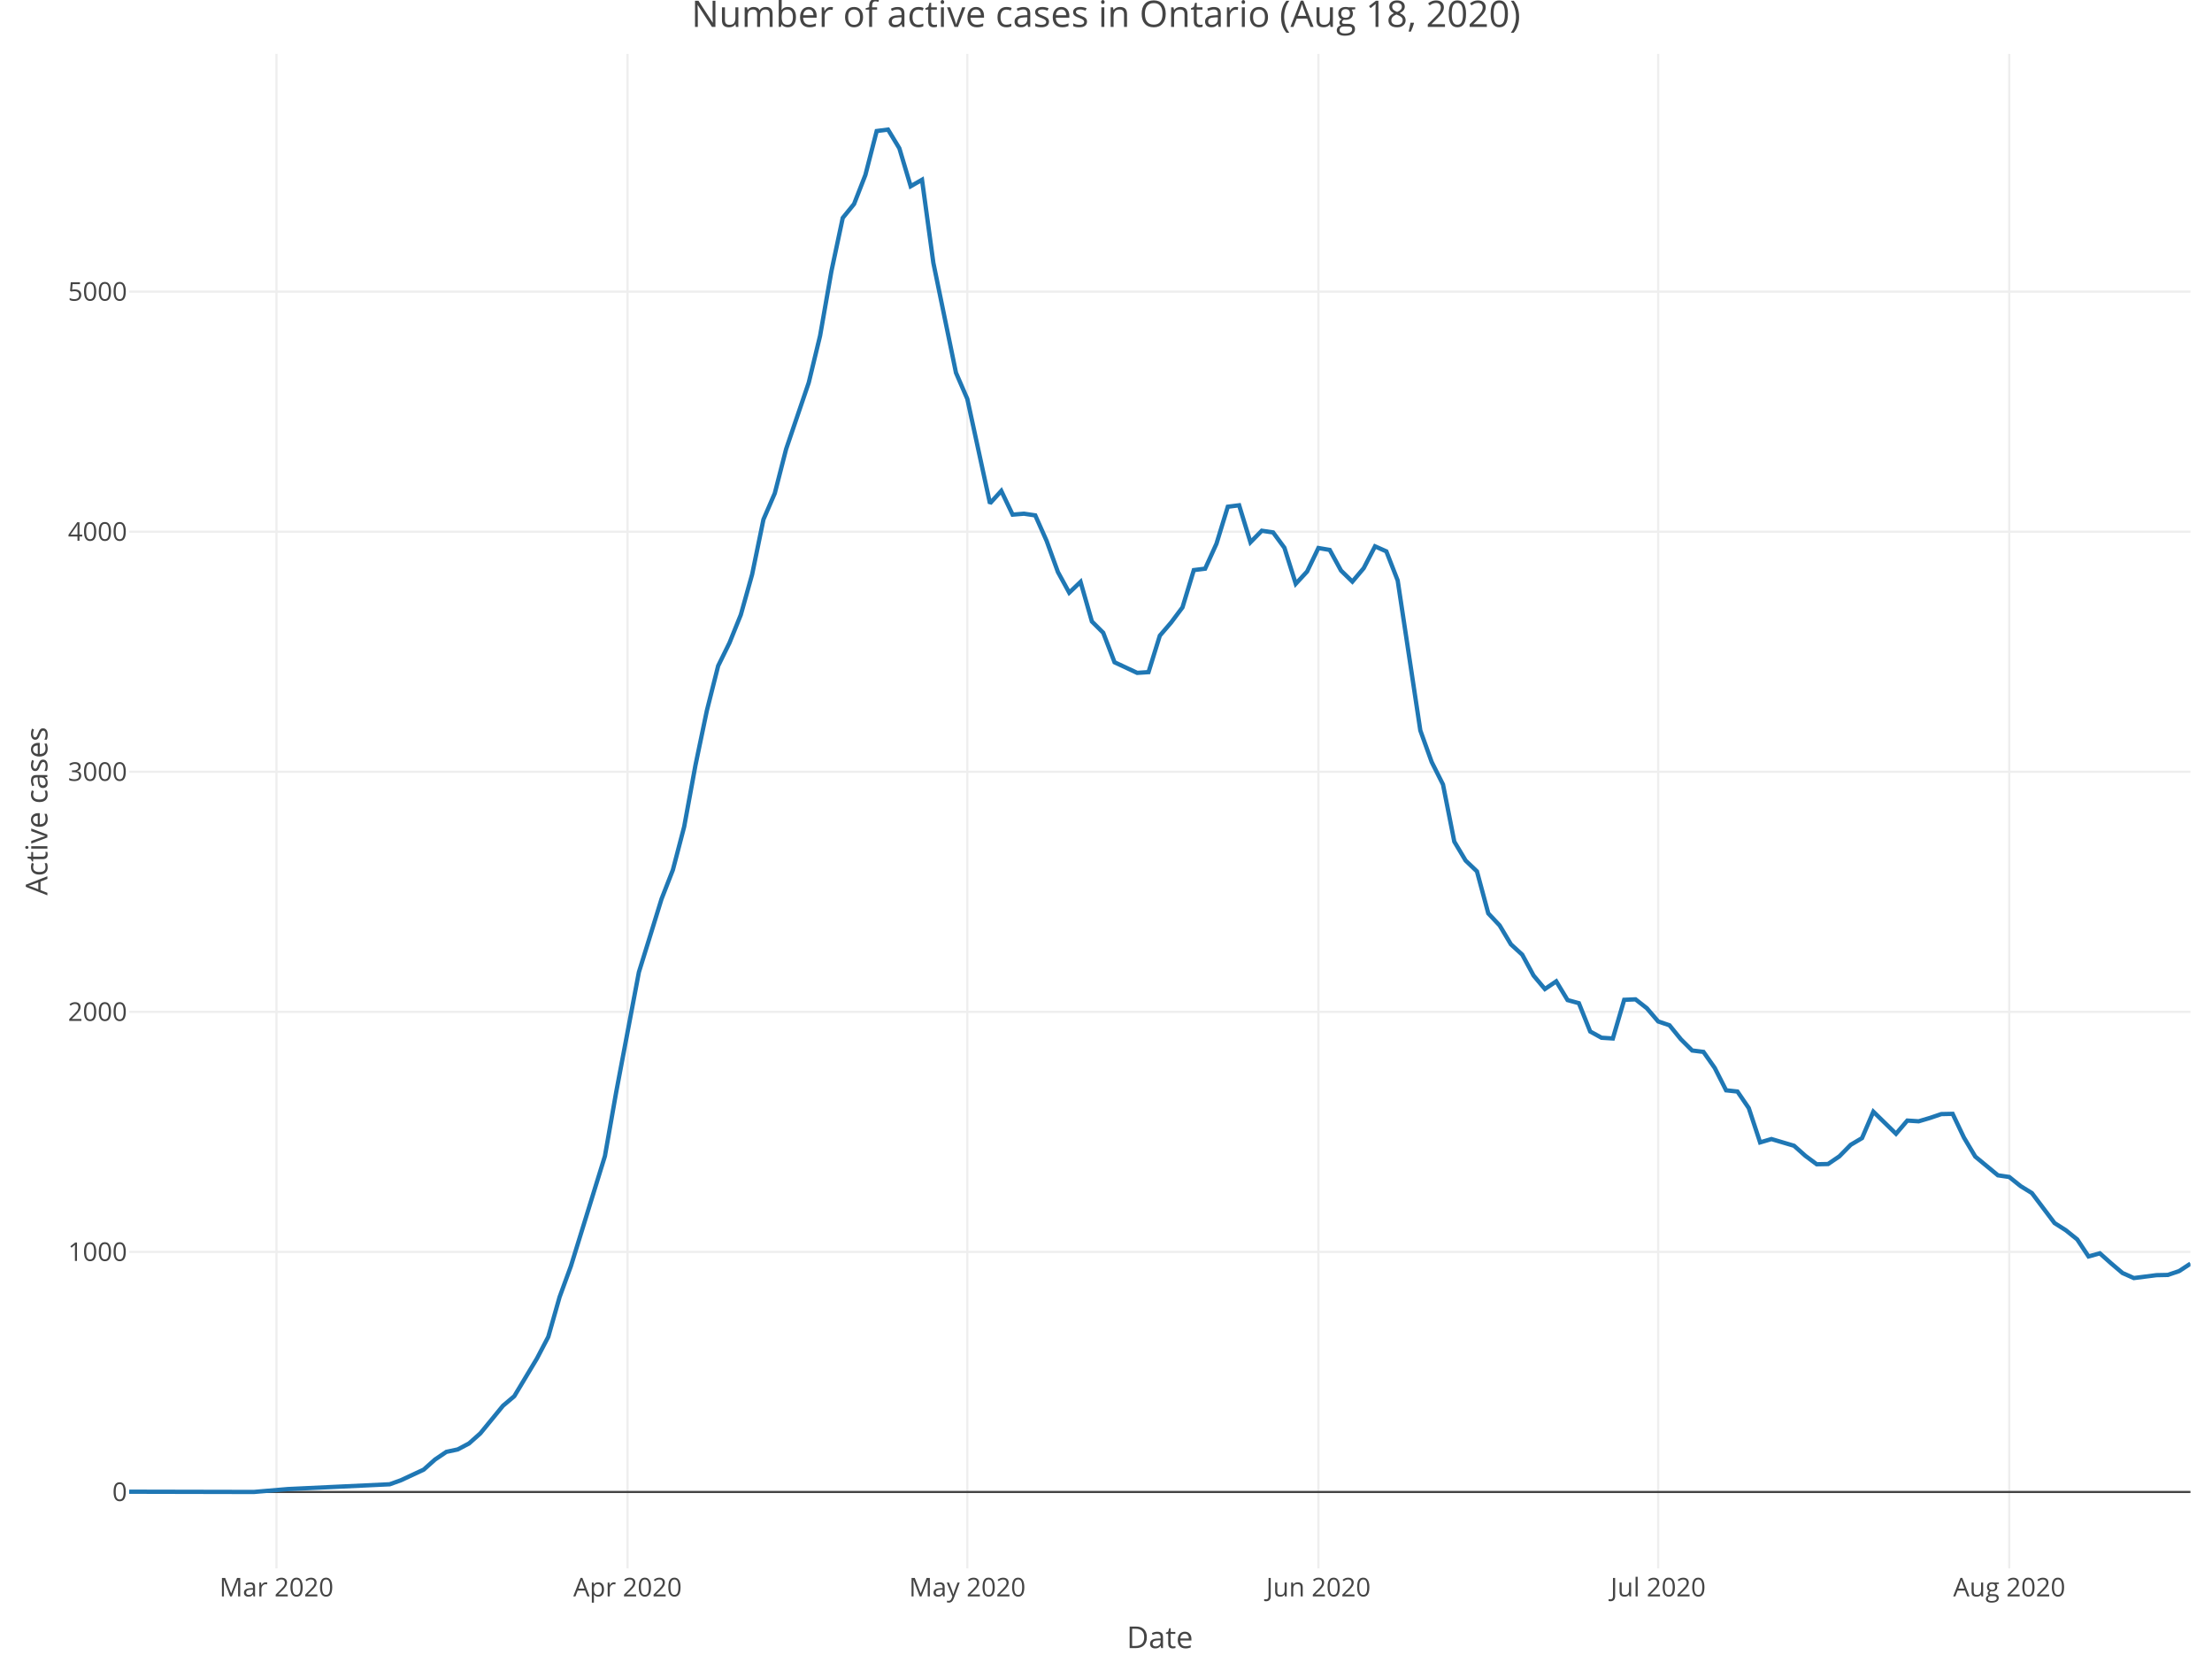
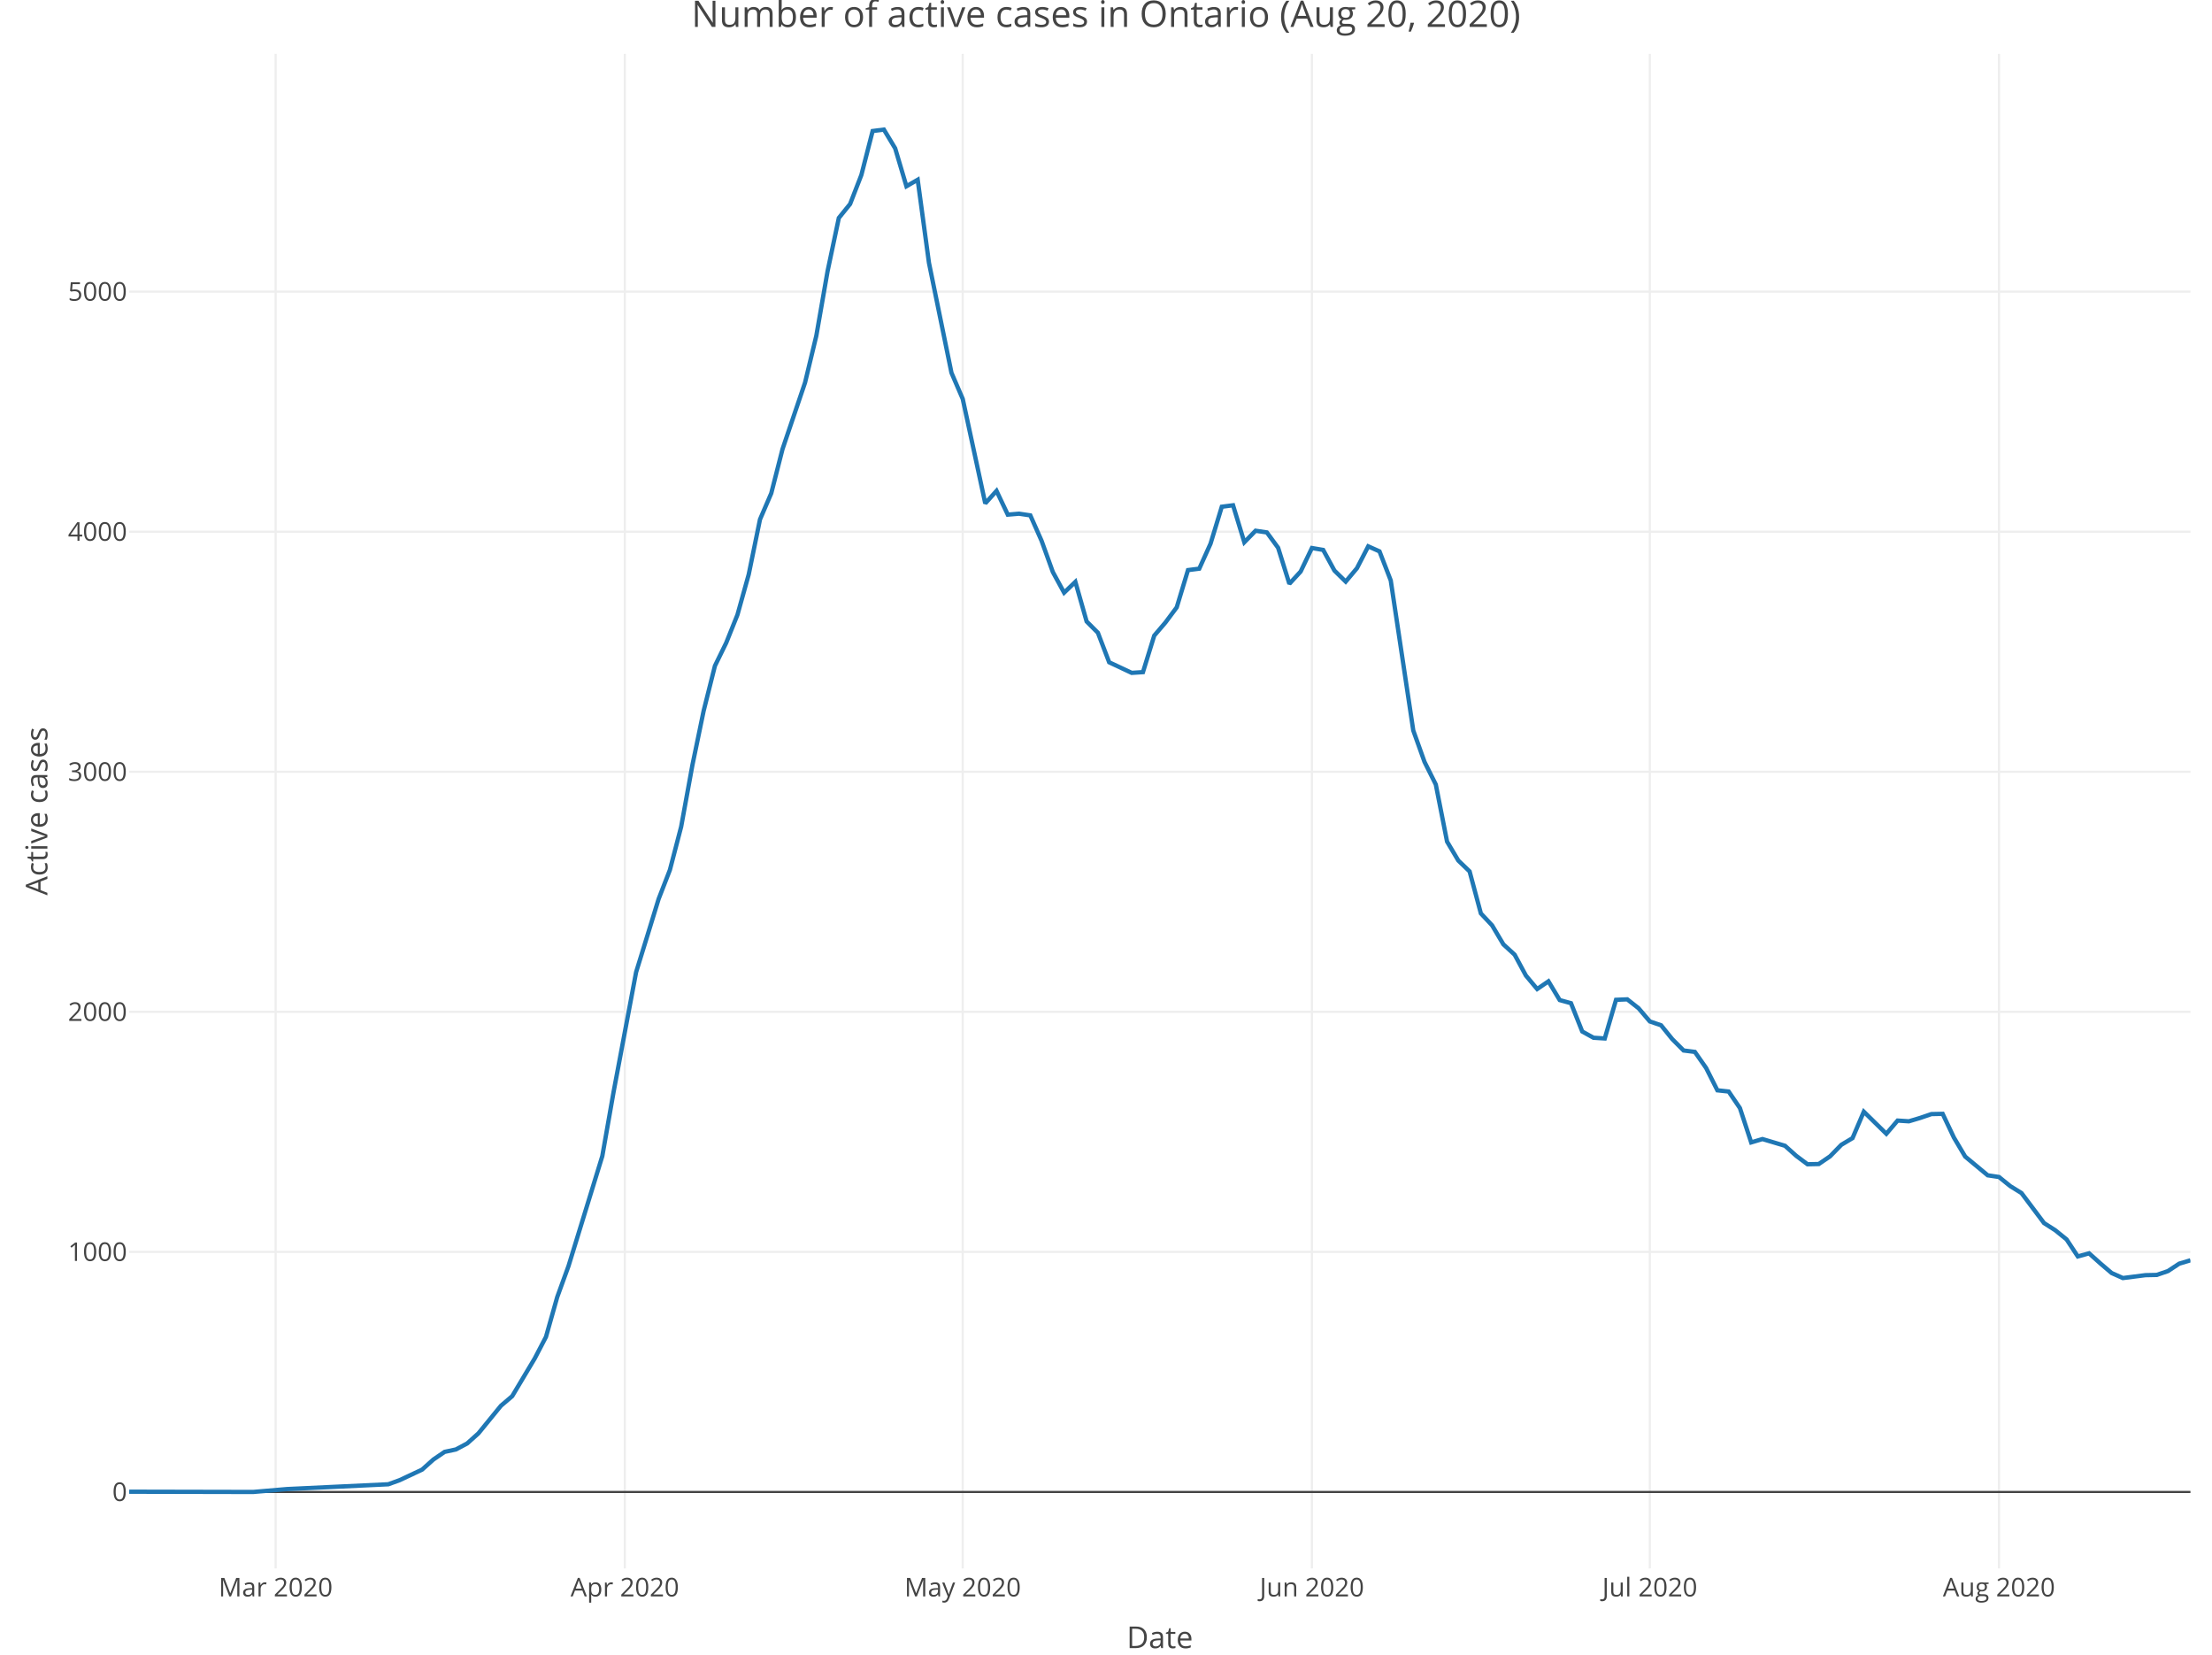
<svg xmlns="http://www.w3.org/2000/svg" class="main-svg" width="1027" height="768" style="" viewBox="0 0 1027 768">
  <rect x="0" y="0" width="1027" height="768" style="fill: rgb(255, 255, 255); fill-opacity: 1;" />
-   <defs id="defs-2b2708">
+   <defs id="defs-8873a3">
    <g class="clips">
-       <clipPath id="clip2b2708xyplot" class="plotclip">
+       <clipPath id="clip8873a3xyplot" class="plotclip">
        <rect width="957" height="703" />
      </clipPath>
-       <clipPath class="axesclip" id="clip2b2708x">
+       <clipPath class="axesclip" id="clip8873a3x">
        <rect x="60" y="0" width="957" height="768" />
      </clipPath>
-       <clipPath class="axesclip" id="clip2b2708y">
+       <clipPath class="axesclip" id="clip8873a3y">
        <rect x="0" y="25" width="1027" height="703" />
      </clipPath>
-       <clipPath class="axesclip" id="clip2b2708xy">
+       <clipPath class="axesclip" id="clip8873a3xy">
        <rect x="60" y="25" width="957" height="703" />
      </clipPath>
    </g>
    <g class="gradients" />
  </defs>
  <g class="bglayer" />
  <g class="layer-below">
    <g class="imagelayer" />
    <g class="shapelayer" />
  </g>
  <g class="cartesianlayer">
    <g class="subplot xy">
      <g class="layer-subplot">
        <g class="shapelayer" />
        <g class="imagelayer" />
      </g>
      <g class="gridlayer">
        <g class="x">
-           <path class="xgrid crisp" transform="translate(128.36,0)" d="M0,25v703" style="stroke: rgb(238, 238, 238); stroke-opacity: 1; stroke-width: 1px;" />
-           <path class="xgrid crisp" transform="translate(291.36,0)" d="M0,25v703" style="stroke: rgb(238, 238, 238); stroke-opacity: 1; stroke-width: 1px;" />
-           <path class="xgrid crisp" transform="translate(449.11,0)" d="M0,25v703" style="stroke: rgb(238, 238, 238); stroke-opacity: 1; stroke-width: 1px;" />
-           <path class="xgrid crisp" transform="translate(612.12,0)" d="M0,25v703" style="stroke: rgb(238, 238, 238); stroke-opacity: 1; stroke-width: 1px;" />
-           <path class="xgrid crisp" transform="translate(769.86,0)" d="M0,25v703" style="stroke: rgb(238, 238, 238); stroke-opacity: 1; stroke-width: 1px;" />
-           <path class="xgrid crisp" transform="translate(932.87,0)" d="M0,25v703" style="stroke: rgb(238, 238, 238); stroke-opacity: 1; stroke-width: 1px;" />
+           <path class="xgrid crisp" transform="translate(127.98,0)" d="M0,25v703" style="stroke: rgb(238, 238, 238); stroke-opacity: 1; stroke-width: 1px;" />
+           <path class="xgrid crisp" transform="translate(290.1,0)" d="M0,25v703" style="stroke: rgb(238, 238, 238); stroke-opacity: 1; stroke-width: 1px;" />
+           <path class="xgrid crisp" transform="translate(446.98,0)" d="M0,25v703" style="stroke: rgb(238, 238, 238); stroke-opacity: 1; stroke-width: 1px;" />
+           <path class="xgrid crisp" transform="translate(609.1,0)" d="M0,25v703" style="stroke: rgb(238, 238, 238); stroke-opacity: 1; stroke-width: 1px;" />
+           <path class="xgrid crisp" transform="translate(765.98,0)" d="M0,25v703" style="stroke: rgb(238, 238, 238); stroke-opacity: 1; stroke-width: 1px;" />
+           <path class="xgrid crisp" transform="translate(928.1,0)" d="M0,25v703" style="stroke: rgb(238, 238, 238); stroke-opacity: 1; stroke-width: 1px;" />
        </g>
        <g class="y">
          <path class="ygrid crisp" transform="translate(0,581.09)" d="M60,0h957" style="stroke: rgb(238, 238, 238); stroke-opacity: 1; stroke-width: 1px;" />
          <path class="ygrid crisp" transform="translate(0,469.66)" d="M60,0h957" style="stroke: rgb(238, 238, 238); stroke-opacity: 1; stroke-width: 1px;" />
          <path class="ygrid crisp" transform="translate(0,358.23)" d="M60,0h957" style="stroke: rgb(238, 238, 238); stroke-opacity: 1; stroke-width: 1px;" />
          <path class="ygrid crisp" transform="translate(0,246.8)" d="M60,0h957" style="stroke: rgb(238, 238, 238); stroke-opacity: 1; stroke-width: 1px;" />
          <path class="ygrid crisp" transform="translate(0,135.37)" d="M60,0h957" style="stroke: rgb(238, 238, 238); stroke-opacity: 1; stroke-width: 1px;" />
        </g>
      </g>
      <g class="zerolinelayer">
        <path class="yzl zl crisp" transform="translate(0,692.52)" d="M60,0h957" style="stroke: rgb(68, 68, 68); stroke-opacity: 1; stroke-width: 1px;" />
      </g>
      <path class="xlines-below" />
      <path class="ylines-below" />
      <g class="overlines-below" />
      <g class="xaxislayer-below" />
      <g class="yaxislayer-below" />
      <g class="overaxes-below" />
-       <g class="plot" transform="translate(60, 25)" clip-path="url('#clip2b2708xyplot')">
+       <g class="plot" transform="translate(60, 25)" clip-path="url('#clip8873a3xyplot')">
        <g class="scatterlayer mlayer">
-           <g class="trace scatter tracea41eb0" style="stroke-miterlimit: 2; opacity: 1;">
+           <g class="trace scatter tracea47b97" style="stroke-miterlimit: 2; opacity: 1;">
            <g class="fills" />
            <g class="errorbars" />
            <g class="lines">
-               <path class="js-line" d="M0,667.4L57.84,667.52L73.62,666.18L120.94,663.95L126.2,662.06L136.71,657.15L141.97,652.47L147.23,648.91L152.49,647.79L157.75,645.01L163.01,640.33L173.52,627.51L178.78,623.06L189.3,605.56L194.55,595.53L199.81,577.03L205.07,562.66L220.85,511.63L226.1,481.87L236.62,426.27L241.88,409.33L247.14,392.28L252.4,378.8L257.65,358.74L262.91,330.11L268.17,304.92L273.43,284.08L278.69,273.39L283.95,260.35L289.2,241.63L294.46,216.11L299.72,203.97L304.98,183.46L315.49,152.6L320.75,130.87L326.01,100.89L331.27,76.16L336.53,69.69L341.79,56.21L347.04,35.82L352.3,35.15L357.56,43.84L362.82,61.45L368.08,58.44L373.34,96.99L383.85,148.03L389.11,160.17L399.63,208.65L404.88,202.85L410.14,213.88L415.4,213.44L420.66,214.22L425.92,226.03L431.18,240.52L436.43,250.1L441.69,245.08L446.95,263.47L452.21,268.71L457.47,282.41L467.98,287.32L473.24,286.98L478.5,270.04L483.76,263.92L489.02,256.9L494.27,239.62L499.53,238.96L504.79,227.37L510.05,210.21L515.31,209.54L520.57,226.7L525.82,221.35L531.08,222.13L536.34,229.26L541.6,245.98L546.86,240.29L552.12,229.37L557.37,230.26L562.63,239.85L567.89,244.97L573.15,238.73L578.41,228.59L583.66,230.93L588.92,244.42L599.44,314.06L604.7,328.66L609.96,339.13L615.21,365.65L620.47,374.45L625.73,379.47L630.99,398.97L636.25,404.54L641.51,413.34L646.76,418.14L652.02,427.83L657.28,434.07L662.54,430.5L667.8,439.2L673.05,440.64L678.31,453.79L683.57,456.69L688.83,457.02L694.09,439.08L699.35,438.86L704.6,442.98L709.86,449.11L715.12,450.9L720.38,457.36L725.64,462.6L730.9,463.26L736.15,470.73L741.41,481.09L746.67,481.65L751.93,489.34L757.19,505.27L762.45,503.71L772.96,506.83L778.22,511.51L783.48,515.41L788.74,515.3L793.99,511.74L799.25,506.39L804.51,503.27L809.77,491.01L820.29,501.26L825.54,495.13L830.8,495.47L836.06,493.91L841.32,492.12L846.58,492.01L851.84,503.04L857.09,511.85L867.61,520.54L872.87,521.32L878.13,525.55L883.38,528.79L893.9,542.71L899.16,546.06L904.42,550.29L909.68,558.2L914.93,556.75L920.19,561.43L925.45,565.89L930.71,568.23L941.23,566.89L946.48,566.78L951.74,565L957,561.55" style="vector-effect: non-scaling-stroke; fill: none; stroke: rgb(31, 119, 180); stroke-opacity: 1; stroke-width: 2px; opacity: 1;" />
+               <path class="js-line" d="M0,667.4L57.52,667.52L73.21,666.18L120.28,663.95L125.51,662.06L135.97,657.15L141.2,652.47L146.43,648.91L151.66,647.79L156.89,645.01L162.11,640.33L172.57,627.51L177.8,623.06L188.26,605.56L193.49,595.53L198.72,577.03L203.95,562.66L219.64,511.63L224.87,481.87L235.33,426.27L240.56,409.33L245.79,392.28L251.02,378.8L256.25,358.74L261.48,330.11L266.7,304.92L271.93,284.08L277.16,273.39L282.39,260.35L287.62,241.63L292.85,216.11L298.08,203.97L303.31,183.46L313.77,152.6L319,130.87L324.23,100.89L329.46,76.16L334.69,69.69L339.92,56.21L345.15,35.82L350.38,35.15L355.61,43.84L360.84,61.45L366.07,58.44L371.3,96.99L381.75,148.03L386.98,160.17L397.44,208.65L402.67,202.85L407.9,213.88L413.13,213.44L418.36,214.22L423.59,226.03L428.82,240.52L434.05,250.1L439.28,245.08L444.51,263.47L449.74,268.71L454.97,282.41L465.43,287.32L470.66,286.98L475.89,270.04L481.11,263.92L486.34,256.9L491.57,239.62L496.8,238.96L502.03,227.37L507.26,210.21L512.49,209.54L517.72,226.7L522.95,221.35L528.18,222.13L533.41,229.26L538.64,245.98L543.87,240.29L549.1,229.37L554.33,230.26L559.56,239.85L564.79,244.97L570.02,238.73L575.25,228.59L580.48,230.93L585.7,244.42L596.16,314.06L601.39,328.66L606.62,339.13L611.85,365.65L617.08,374.45L622.31,379.47L627.54,398.97L632.77,404.54L638,413.34L643.23,418.14L648.46,427.83L653.69,434.07L658.92,430.5L664.15,439.2L669.38,440.64L674.61,453.79L679.84,456.69L685.07,457.02L690.3,439.08L695.52,438.86L700.75,442.98L705.98,449.11L711.21,450.9L716.44,457.36L721.67,462.6L726.9,463.26L732.13,470.73L737.36,481.09L742.59,481.65L747.82,489.34L753.05,505.27L758.28,503.71L768.74,506.83L773.97,511.51L779.2,515.41L784.43,515.3L789.66,511.74L794.89,506.39L800.11,503.27L805.34,491.01L815.8,501.26L821.03,495.13L826.26,495.47L831.49,493.91L836.72,492.12L841.95,492.01L847.18,503.04L852.41,511.85L862.87,520.54L868.1,521.32L873.33,525.55L878.56,528.79L889.02,542.71L894.25,546.06L899.48,550.29L904.7,558.2L909.93,556.75L915.16,561.43L920.39,565.89L925.62,568.23L936.08,566.89L941.31,566.78L946.54,565L951.77,561.55L957,559.99" style="vector-effect: non-scaling-stroke; fill: none; stroke: rgb(31, 119, 180); stroke-opacity: 1; stroke-width: 2px; opacity: 1;" />
            </g>
            <g class="points" />
            <g class="text" />
          </g>
        </g>
      </g>
      <g class="overplot" />
      <path class="xlines-above crisp" d="M0,0" style="fill: none;" />
      <path class="ylines-above crisp" d="M0,0" style="fill: none;" />
      <g class="overlines-above" />
      <g class="xaxislayer-above">
        <g class="xtick">
-           <text text-anchor="middle" x="0" y="741" transform="translate(128.36,0)" style="font-family: 'Open Sans', verdana, arial, sans-serif; font-size: 12px; fill: rgb(68, 68, 68); fill-opacity: 1; white-space: pre;">Mar 2020</text>
+           <text text-anchor="middle" x="0" y="741" transform="translate(127.98,0)" style="font-family: 'Open Sans', verdana, arial, sans-serif; font-size: 12px; fill: rgb(68, 68, 68); fill-opacity: 1; white-space: pre;">Mar 2020</text>
        </g>
        <g class="xtick">
-           <text text-anchor="middle" x="0" y="741" transform="translate(291.36,0)" style="font-family: 'Open Sans', verdana, arial, sans-serif; font-size: 12px; fill: rgb(68, 68, 68); fill-opacity: 1; white-space: pre;">Apr 2020</text>
+           <text text-anchor="middle" x="0" y="741" transform="translate(290.1,0)" style="font-family: 'Open Sans', verdana, arial, sans-serif; font-size: 12px; fill: rgb(68, 68, 68); fill-opacity: 1; white-space: pre;">Apr 2020</text>
        </g>
        <g class="xtick">
-           <text text-anchor="middle" x="0" y="741" transform="translate(449.11,0)" style="font-family: 'Open Sans', verdana, arial, sans-serif; font-size: 12px; fill: rgb(68, 68, 68); fill-opacity: 1; white-space: pre;">May 2020</text>
+           <text text-anchor="middle" x="0" y="741" transform="translate(446.98,0)" style="font-family: 'Open Sans', verdana, arial, sans-serif; font-size: 12px; fill: rgb(68, 68, 68); fill-opacity: 1; white-space: pre;">May 2020</text>
        </g>
        <g class="xtick">
-           <text text-anchor="middle" x="0" y="741" transform="translate(612.12,0)" style="font-family: 'Open Sans', verdana, arial, sans-serif; font-size: 12px; fill: rgb(68, 68, 68); fill-opacity: 1; white-space: pre;">Jun 2020</text>
+           <text text-anchor="middle" x="0" y="741" transform="translate(609.1,0)" style="font-family: 'Open Sans', verdana, arial, sans-serif; font-size: 12px; fill: rgb(68, 68, 68); fill-opacity: 1; white-space: pre;">Jun 2020</text>
        </g>
        <g class="xtick">
-           <text text-anchor="middle" x="0" y="741" transform="translate(769.86,0)" style="font-family: 'Open Sans', verdana, arial, sans-serif; font-size: 12px; fill: rgb(68, 68, 68); fill-opacity: 1; white-space: pre;">Jul 2020</text>
+           <text text-anchor="middle" x="0" y="741" transform="translate(765.98,0)" style="font-family: 'Open Sans', verdana, arial, sans-serif; font-size: 12px; fill: rgb(68, 68, 68); fill-opacity: 1; white-space: pre;">Jul 2020</text>
        </g>
        <g class="xtick">
-           <text text-anchor="middle" x="0" y="741" transform="translate(932.87,0)" style="font-family: 'Open Sans', verdana, arial, sans-serif; font-size: 12px; fill: rgb(68, 68, 68); fill-opacity: 1; white-space: pre;">Aug 2020</text>
+           <text text-anchor="middle" x="0" y="741" transform="translate(928.1,0)" style="font-family: 'Open Sans', verdana, arial, sans-serif; font-size: 12px; fill: rgb(68, 68, 68); fill-opacity: 1; white-space: pre;">Aug 2020</text>
        </g>
      </g>
      <g class="yaxislayer-above">
        <g class="ytick">
          <text text-anchor="end" x="59" y="4.2" transform="translate(0,692.52)" style="font-family: 'Open Sans', verdana, arial, sans-serif; font-size: 12px; fill: rgb(68, 68, 68); fill-opacity: 1; white-space: pre;">0</text>
        </g>
        <g class="ytick">
          <text text-anchor="end" x="59" y="4.2" transform="translate(0,581.09)" style="font-family: 'Open Sans', verdana, arial, sans-serif; font-size: 12px; fill: rgb(68, 68, 68); fill-opacity: 1; white-space: pre;">1000</text>
        </g>
        <g class="ytick">
          <text text-anchor="end" x="59" y="4.2" transform="translate(0,469.66)" style="font-family: 'Open Sans', verdana, arial, sans-serif; font-size: 12px; fill: rgb(68, 68, 68); fill-opacity: 1; white-space: pre;">2000</text>
        </g>
        <g class="ytick">
          <text text-anchor="end" x="59" y="4.2" transform="translate(0,358.23)" style="font-family: 'Open Sans', verdana, arial, sans-serif; font-size: 12px; fill: rgb(68, 68, 68); fill-opacity: 1; white-space: pre;">3000</text>
        </g>
        <g class="ytick">
          <text text-anchor="end" x="59" y="4.2" transform="translate(0,246.8)" style="font-family: 'Open Sans', verdana, arial, sans-serif; font-size: 12px; fill: rgb(68, 68, 68); fill-opacity: 1; white-space: pre;">4000</text>
        </g>
        <g class="ytick">
          <text text-anchor="end" x="59" y="4.2" transform="translate(0,135.37)" style="font-family: 'Open Sans', verdana, arial, sans-serif; font-size: 12px; fill: rgb(68, 68, 68); fill-opacity: 1; white-space: pre;">5000</text>
        </g>
      </g>
      <g class="overaxes-above" />
    </g>
  </g>
  <g class="polarlayer" />
  <g class="ternarylayer" />
  <g class="geolayer" />
  <g class="funnelarealayer" />
  <g class="pielayer" />
  <g class="treemaplayer" />
  <g class="sunburstlayer" />
  <g class="glimages" />
-   <defs id="topdefs-2b2708">
+   <defs id="topdefs-8873a3">
    <g class="clips" />
  </defs>
  <g class="layer-above">
    <g class="imagelayer" />
    <g class="shapelayer" />
  </g>
  <g class="infolayer">
    <g class="g-gtitle">
-       <text class="gtitle" x="513.5" y="12.5" text-anchor="middle" dy="0em" style="font-family: 'Open Sans', verdana, arial, sans-serif; font-size: 17px; fill: rgb(68, 68, 68); opacity: 1; font-weight: normal; white-space: pre;">Number of active cases in Ontario (Aug 18, 2020)</text>
+       <text class="gtitle" x="513.5" y="12.5" text-anchor="middle" dy="0em" style="font-family: 'Open Sans', verdana, arial, sans-serif; font-size: 17px; fill: rgb(68, 68, 68); opacity: 1; font-weight: normal; white-space: pre;">Number of active cases in Ontario (Aug 20, 2020)</text>
    </g>
    <g class="g-xtitle" transform="translate(0,-15)">
      <text class="xtitle" x="538.5" y="780" text-anchor="middle" style="font-family: 'Open Sans', verdana, arial, sans-serif; font-size: 14px; fill: rgb(68, 68, 68); opacity: 1; font-weight: normal; white-space: pre;">Date</text>
    </g>
    <g class="g-ytitle">
      <text class="ytitle" transform="rotate(-90,22,376.5)" x="22" y="376.5" text-anchor="middle" style="font-family: 'Open Sans', verdana, arial, sans-serif; font-size: 14px; fill: rgb(68, 68, 68); opacity: 1; font-weight: normal; white-space: pre;">Active cases</text>
    </g>
  </g>
</svg>
